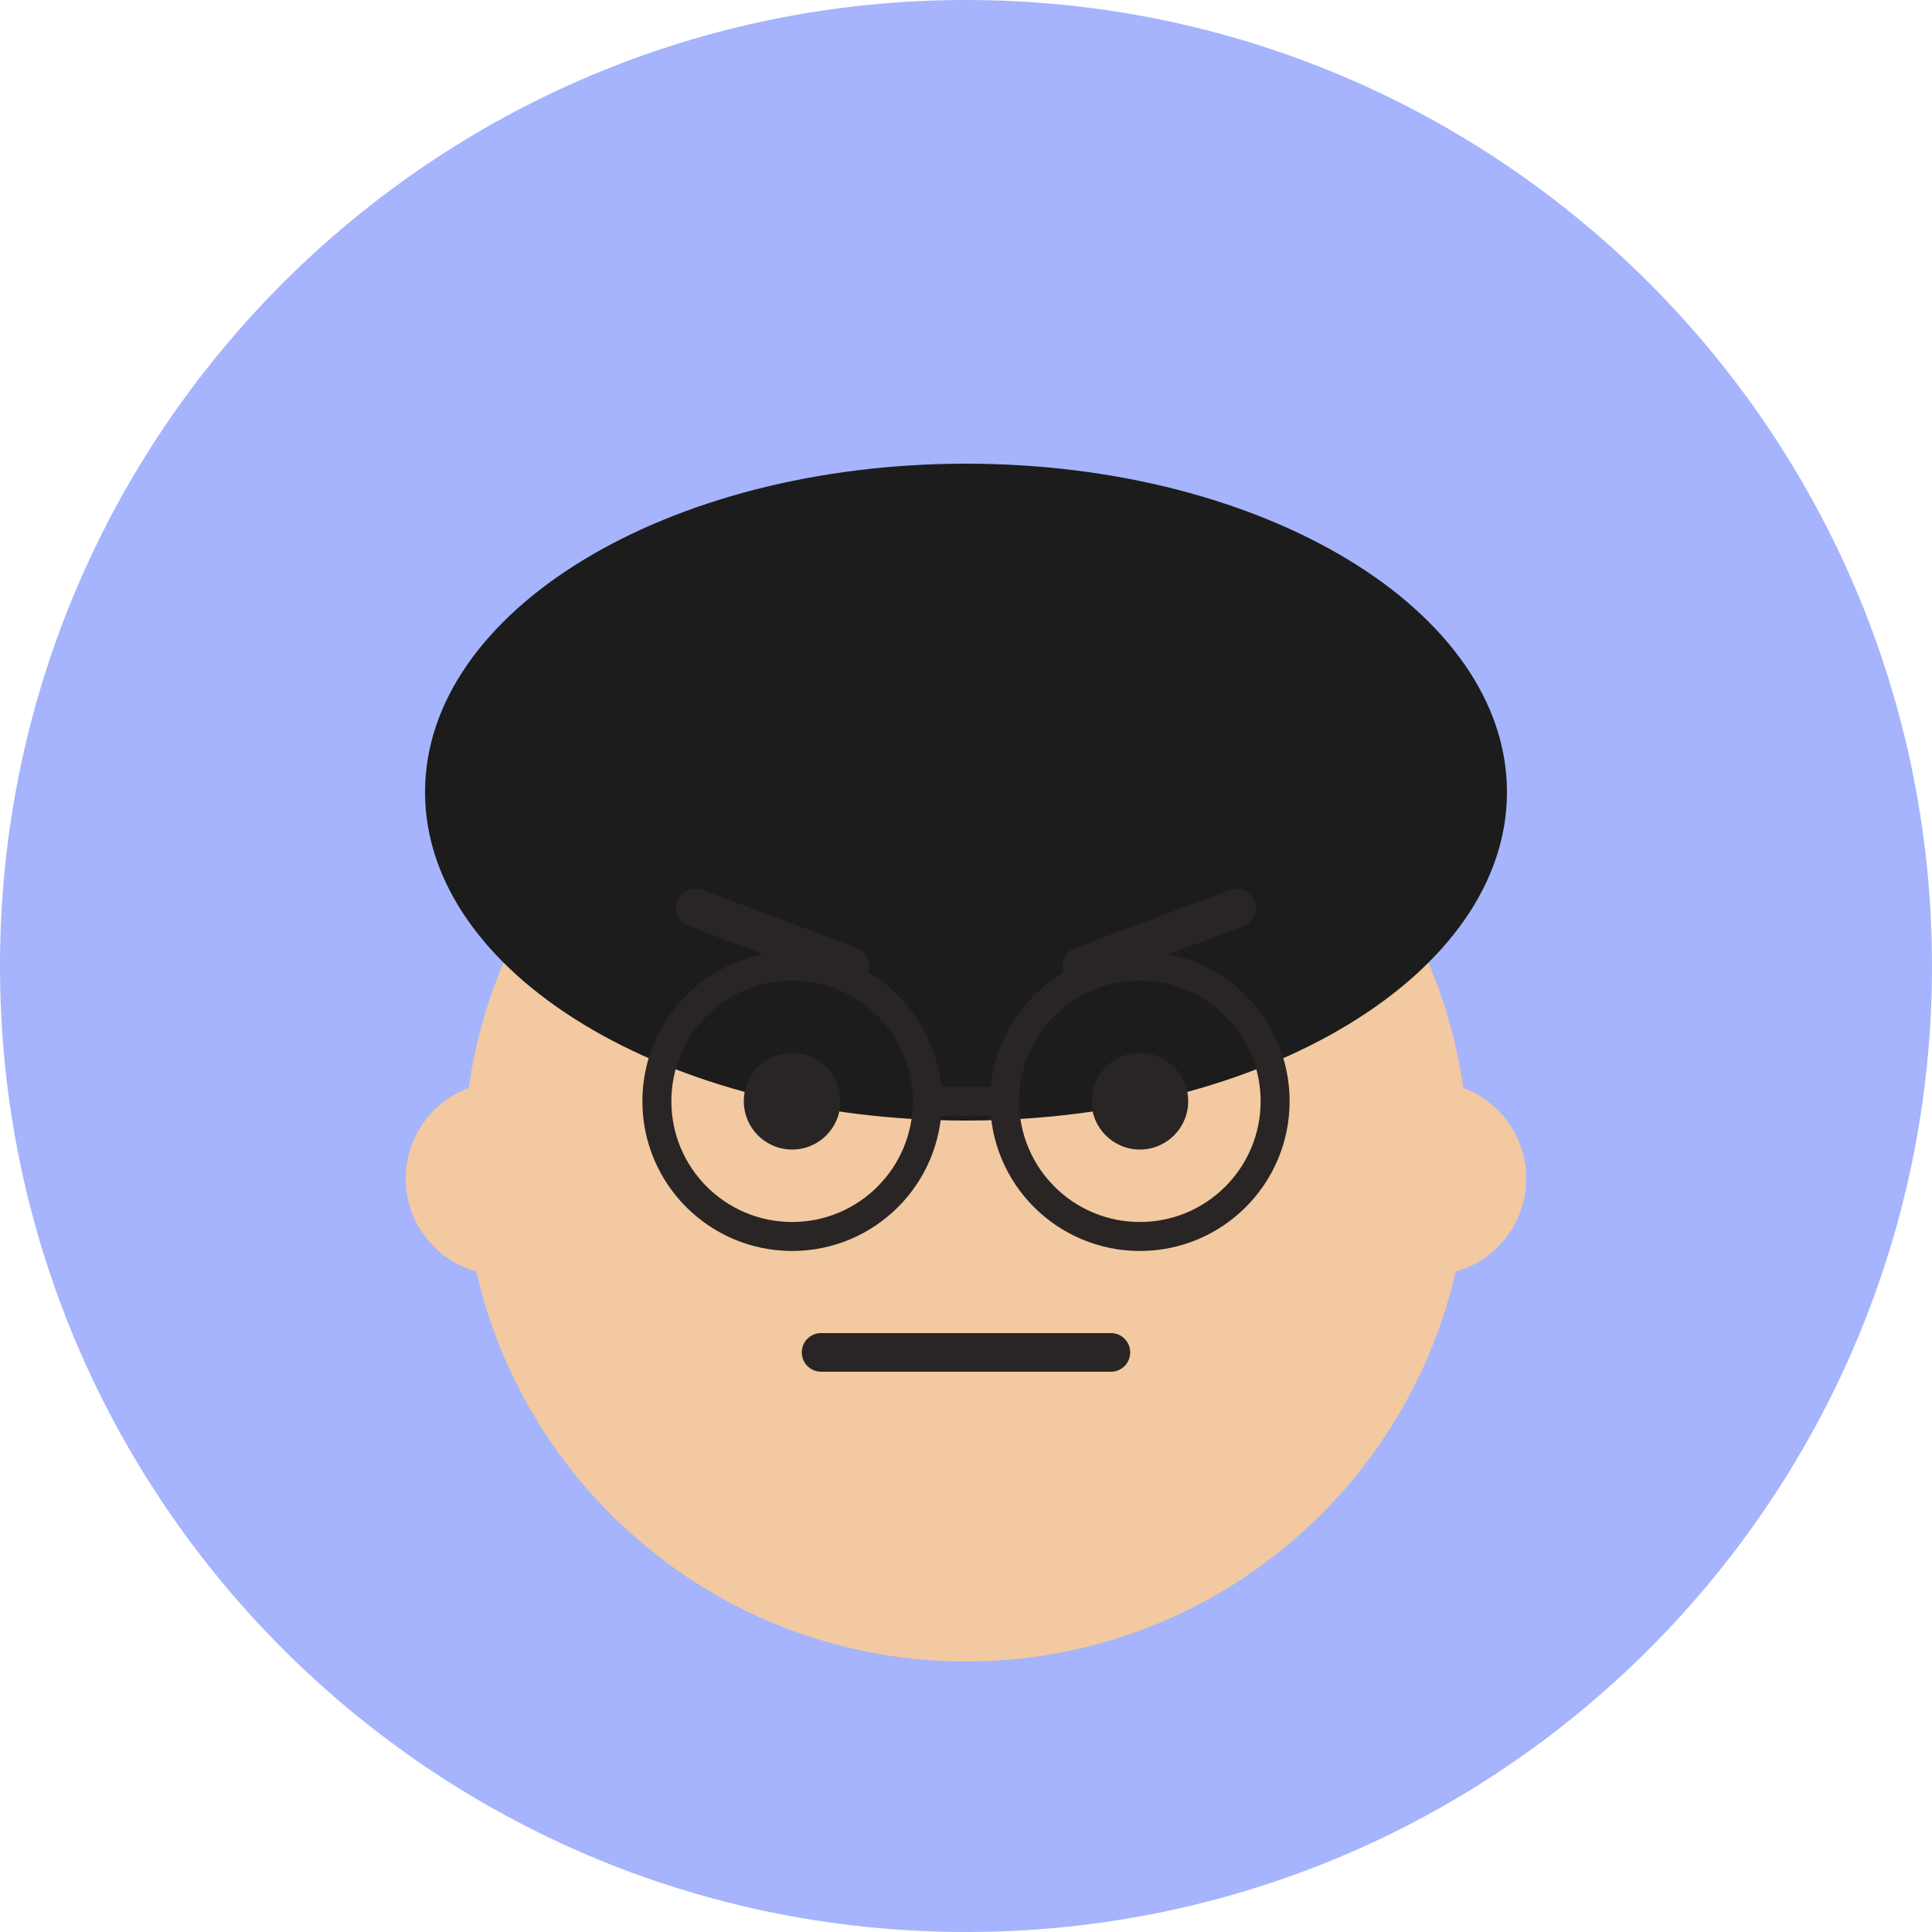
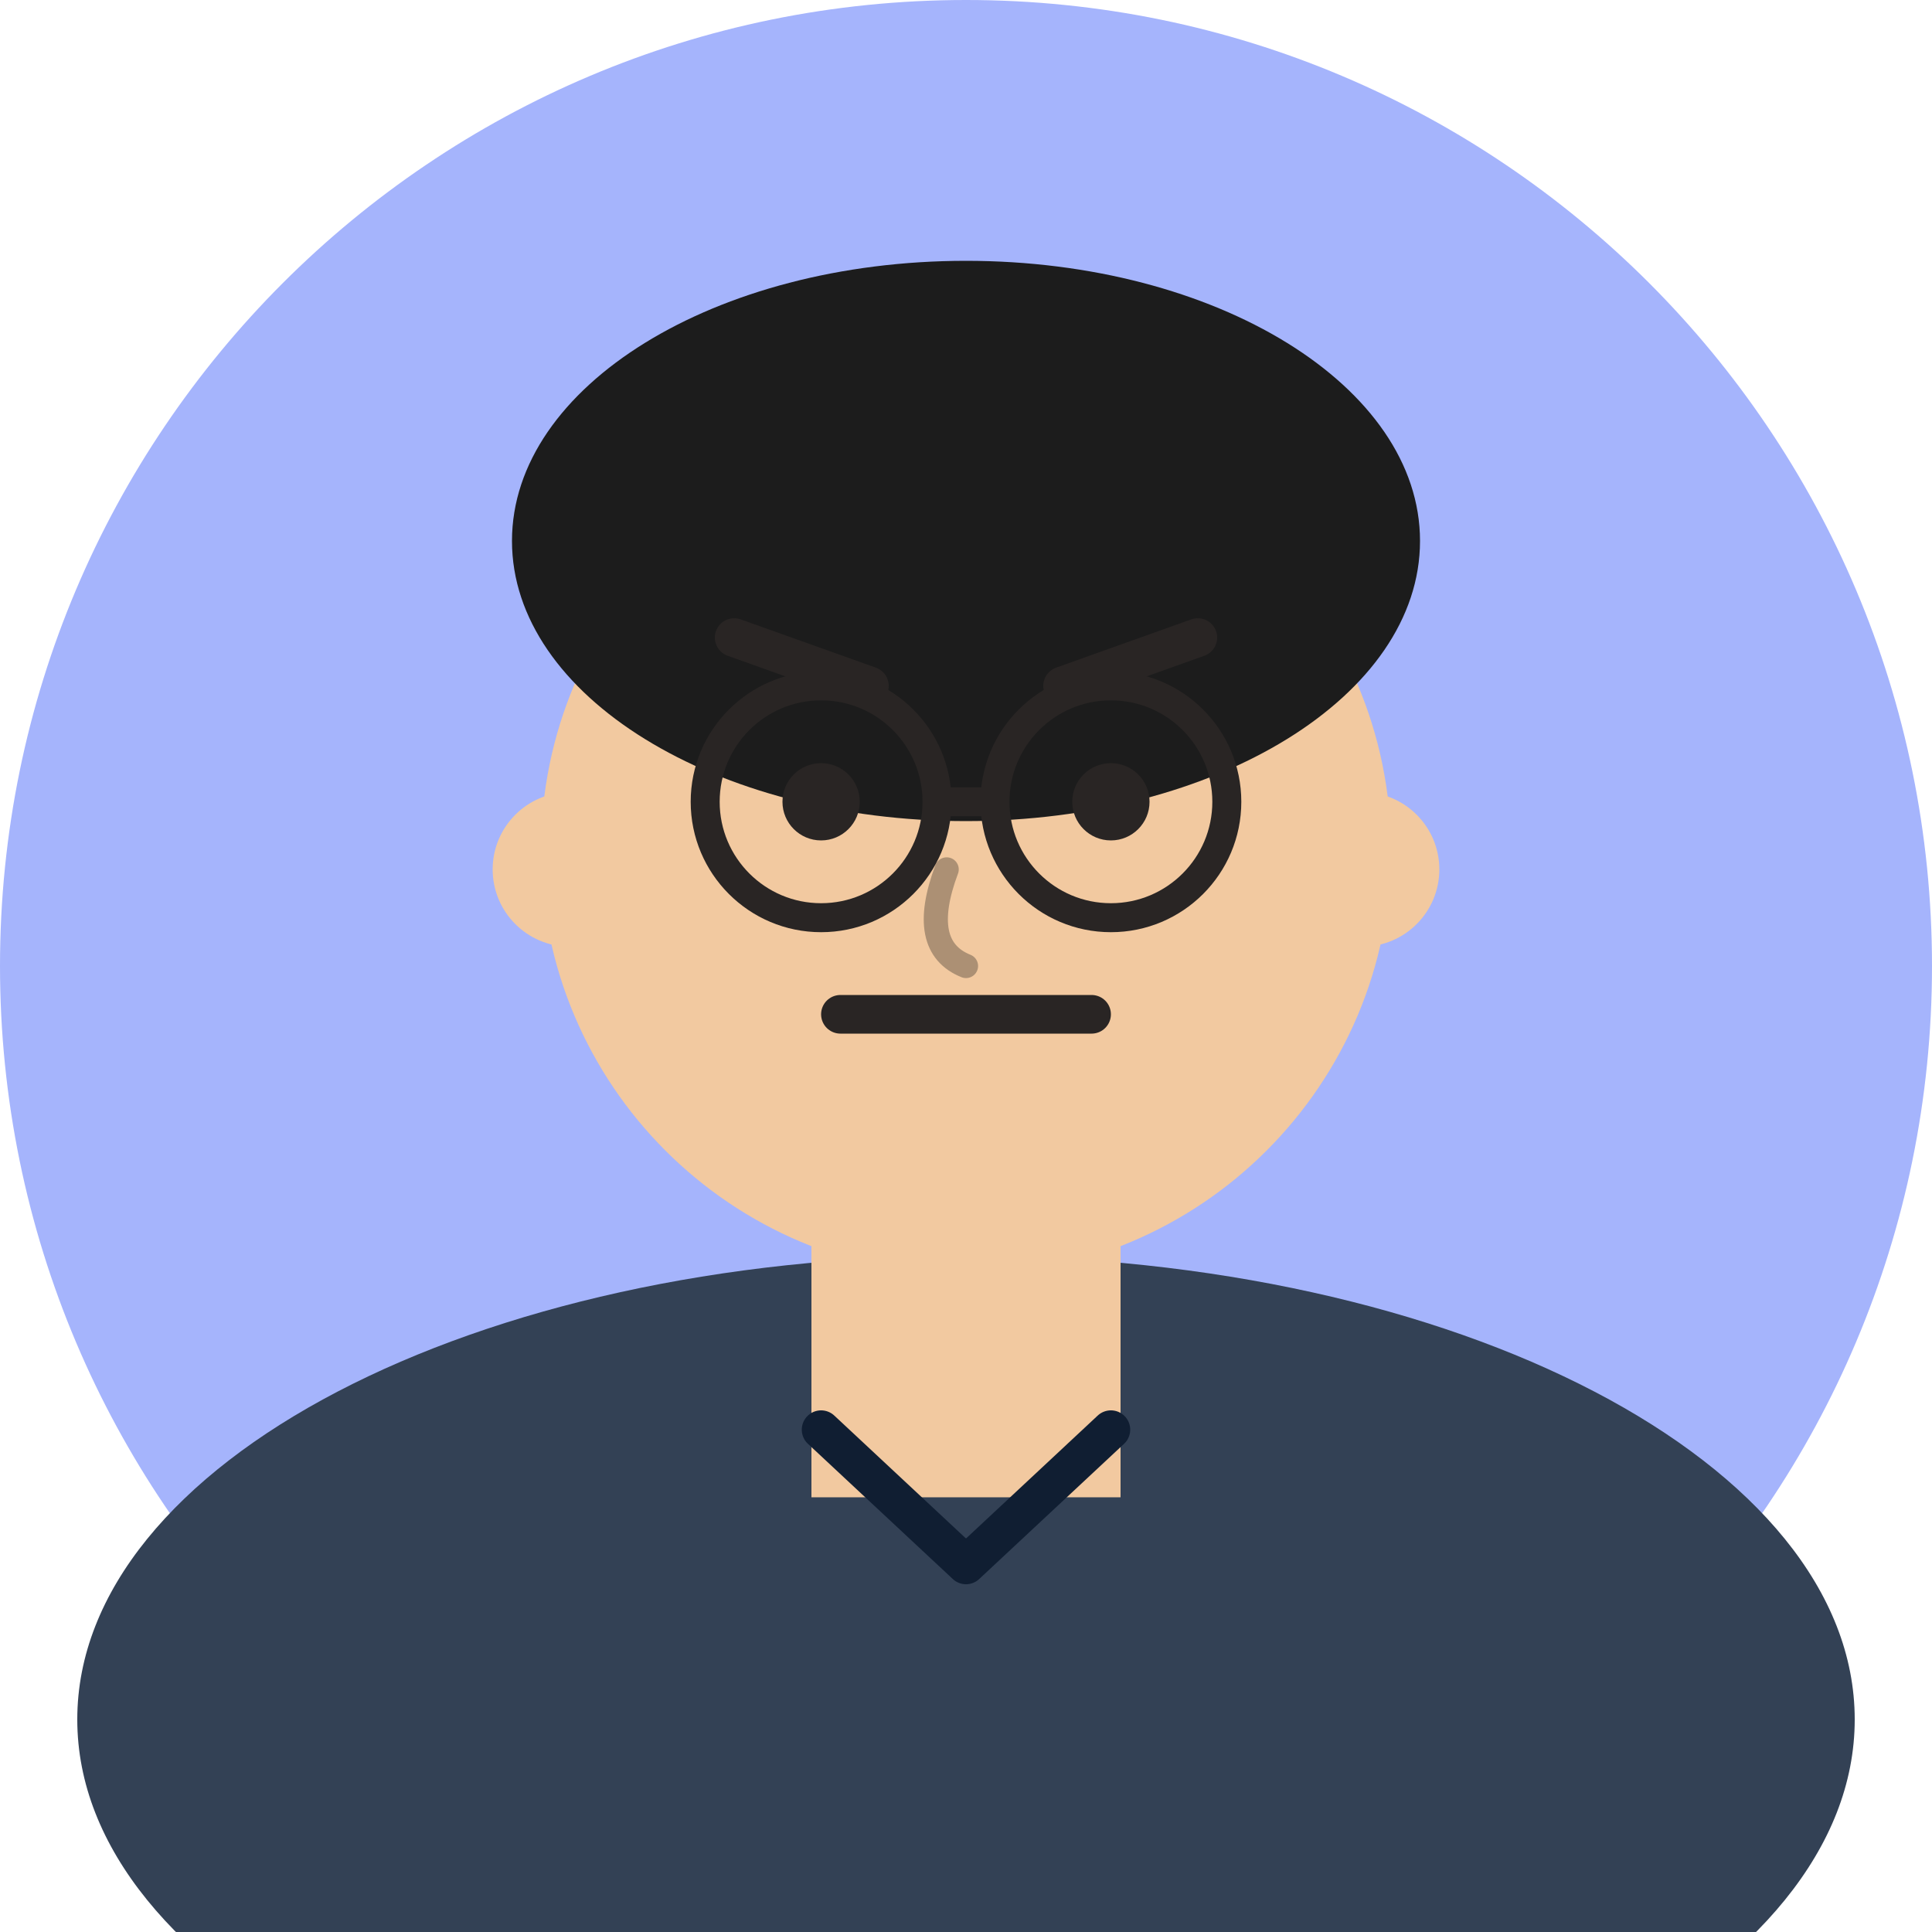
<svg xmlns="http://www.w3.org/2000/svg" viewBox="0 0 200 200" role="img" aria-label="論理的な分析者">
  <circle cx="100" cy="100" r="100" fill="#a5b4fc" />
-   <circle cx="52" cy="122" r="10" fill="#f2c9a0" />
-   <circle cx="148" cy="122" r="10" fill="#f2c9a0" />
-   <circle cx="100" cy="120" r="52" fill="#f2c9a0" />
-   <ellipse cx="100" cy="82" rx="56" ry="34" fill="#1c1c1c" />
-   <circle cx="82" cy="114" r="5" fill="#292524" />
-   <circle cx="118" cy="114" r="5" fill="#292524" />
-   <line x1="72" y1="94" x2="88" y2="100" stroke="#292524" stroke-width="4" stroke-linecap="round" />
-   <line x1="112" y1="100" x2="128" y2="94" stroke="#292524" stroke-width="4" stroke-linecap="round" />
-   <line x1="85" y1="140" x2="115" y2="140" stroke="#292524" stroke-width="4" stroke-linecap="round" />
-   <circle cx="82" cy="114" r="14" fill="none" stroke="#292524" stroke-width="3" />
-   <circle cx="118" cy="114" r="14" fill="none" stroke="#292524" stroke-width="3" />
-   <line x1="96" y1="114" x2="104" y2="114" stroke="#292524" stroke-width="3" />
+   <ellipse cx="100" cy="178" rx="92" ry="48" fill="#334155" />
+   <rect x="84" y="110" width="32" height="45" fill="#f2c9a0" />
+   <path d="M85,148 L100,162 L115,148" fill="none" stroke="#101e32" stroke-width="4" stroke-linecap="round" stroke-linejoin="round" />
+   <circle cx="59" cy="90" r="8" fill="#f2c9a0" />
+   <circle cx="141" cy="90" r="8" fill="#f2c9a0" />
+   <circle cx="100" cy="88" r="44" fill="#f2c9a0" />
+   <ellipse cx="100" cy="56" rx="47" ry="29" fill="#1c1c1c" />
+   <circle cx="85" cy="83" r="4" fill="#292524" />
+   <circle cx="115" cy="83" r="4" fill="#292524" />
+   <line x1="76" y1="66" x2="90" y2="71" stroke="#292524" stroke-width="4" stroke-linecap="round" />
+   <line x1="110" y1="71" x2="124" y2="66" stroke="#292524" stroke-width="4" stroke-linecap="round" />
+   <path d="M98,90 Q95,98 100,100" fill="none" stroke="rgba(41,37,36,0.35)" stroke-width="2.5" stroke-linecap="round" />
+   <line x1="87" y1="105" x2="113" y2="105" stroke="#292524" stroke-width="4" stroke-linecap="round" />
+   <circle cx="85" cy="83" r="12" fill="none" stroke="#292524" stroke-width="3" />
+   <circle cx="115" cy="83" r="12" fill="none" stroke="#292524" stroke-width="3" />
+   <line x1="97" y1="83" x2="103" y2="83" stroke="#292524" stroke-width="3" />
</svg>
